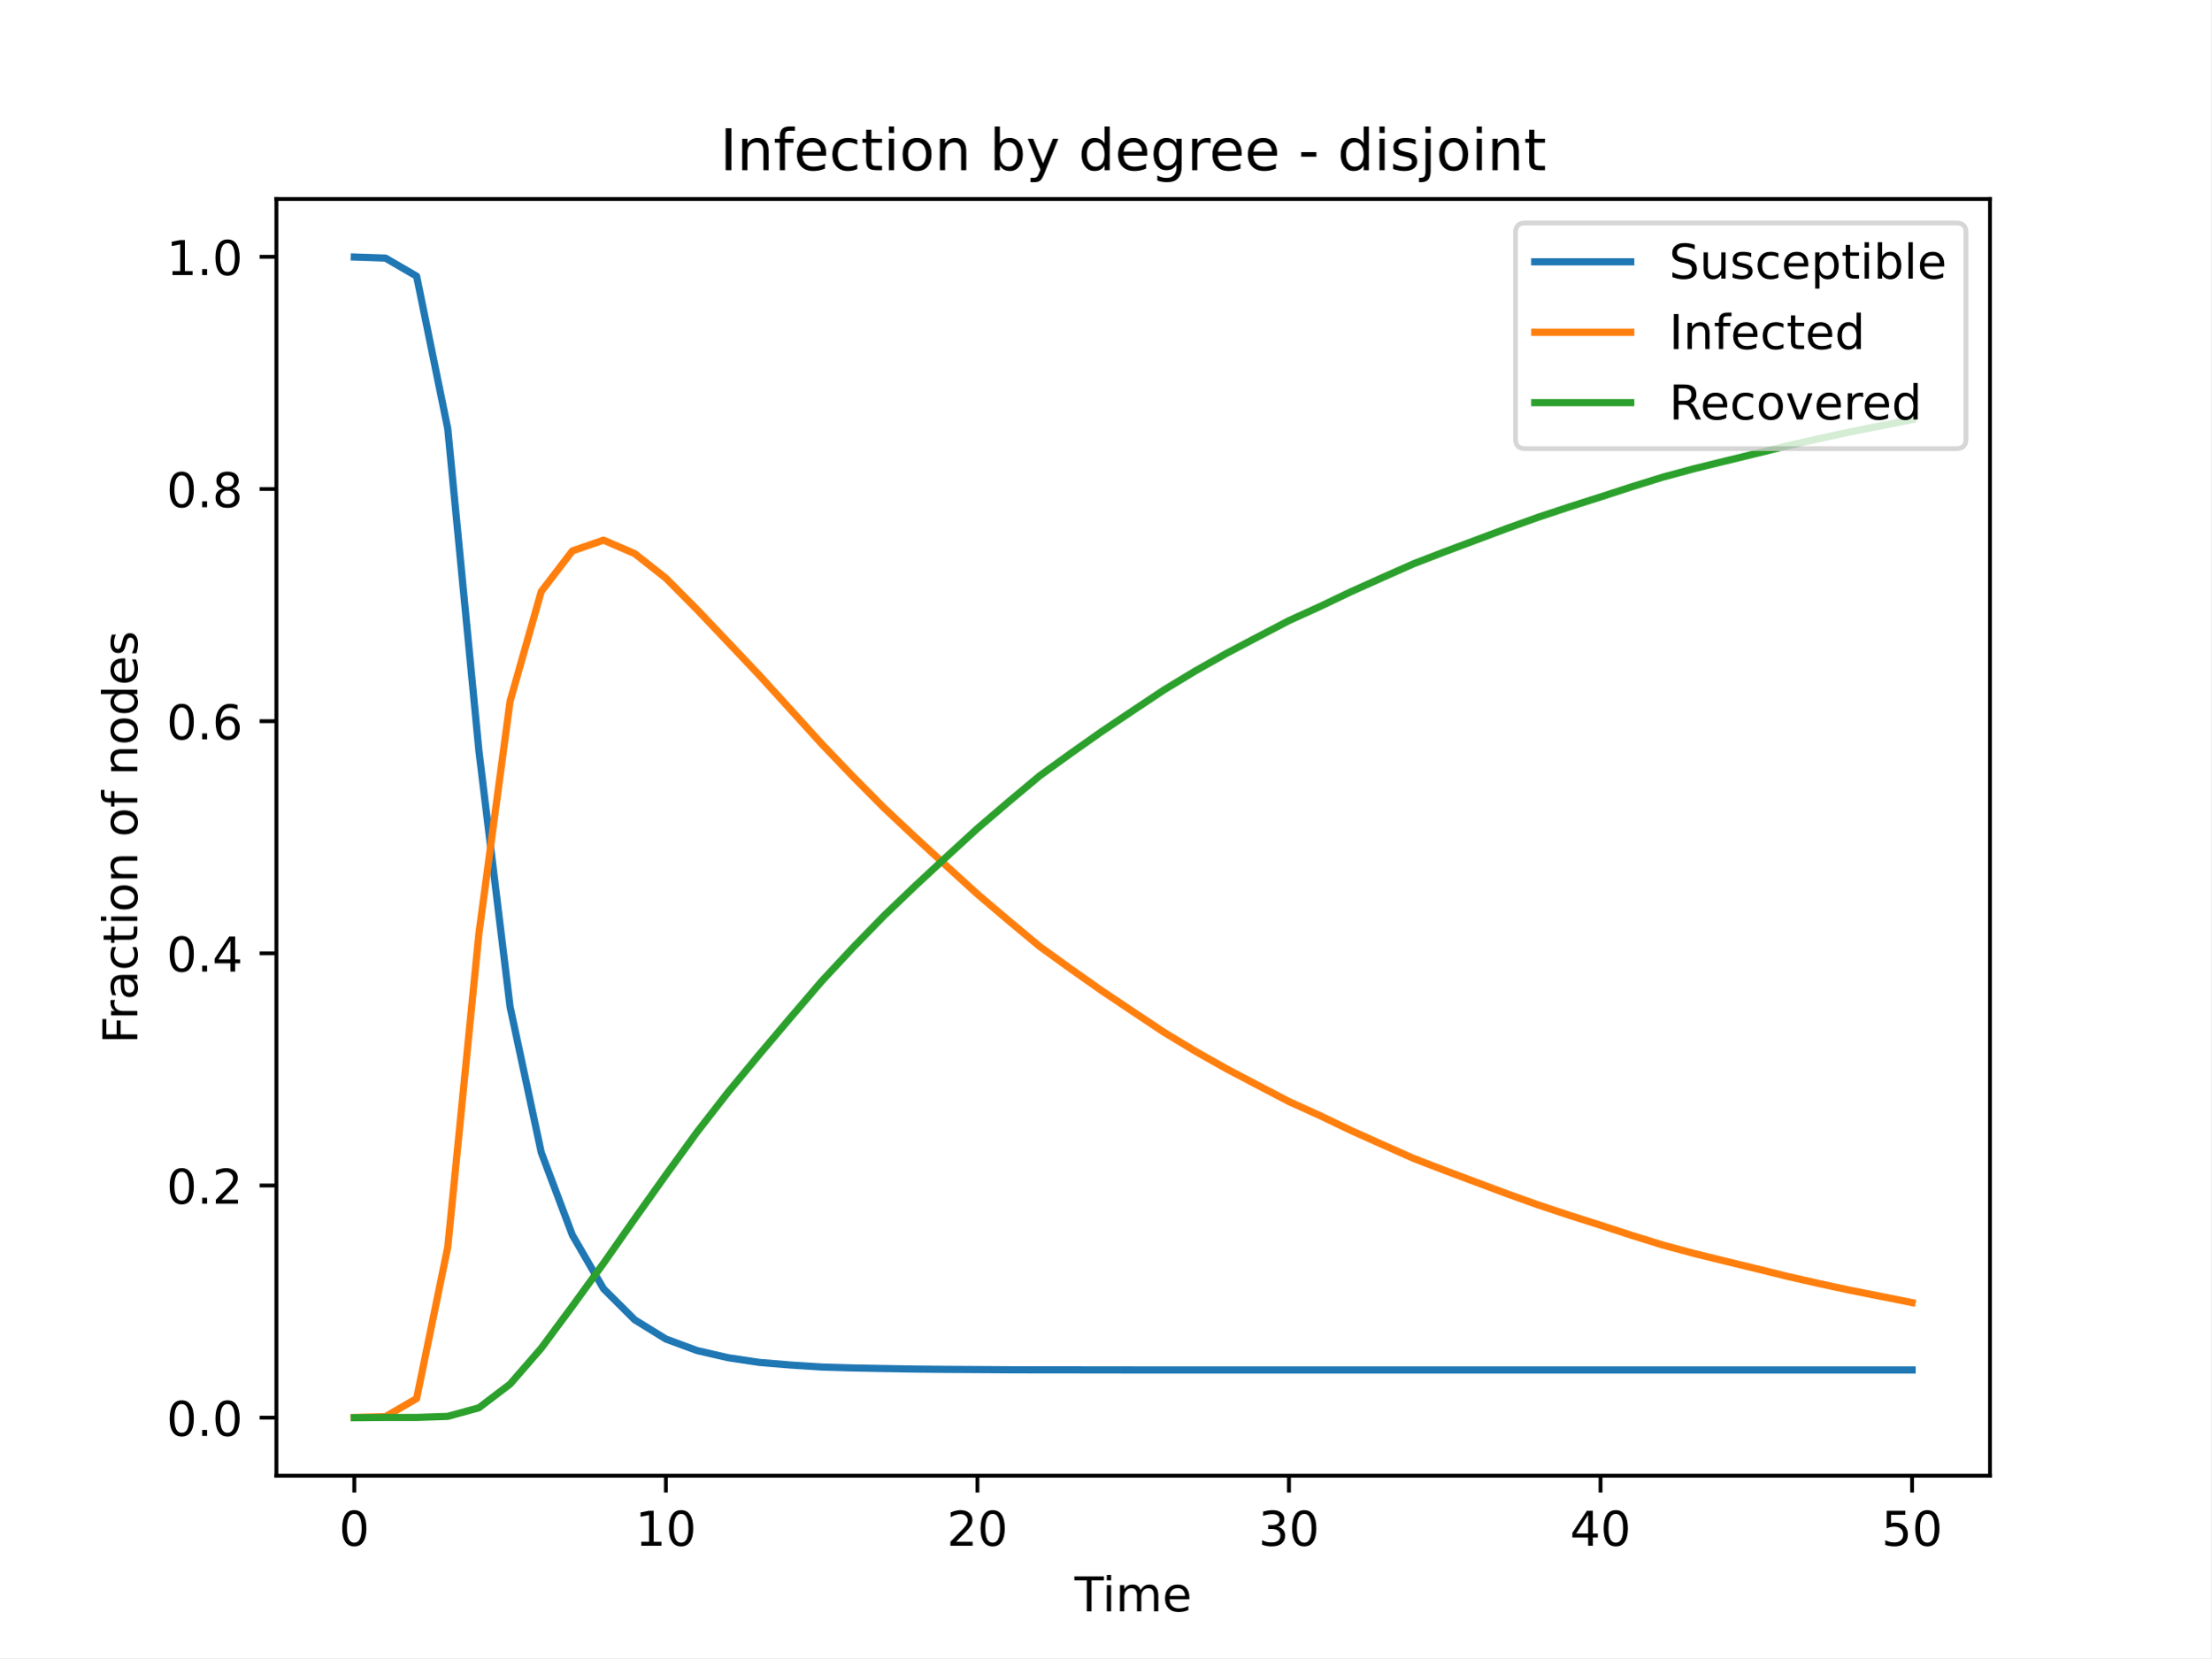
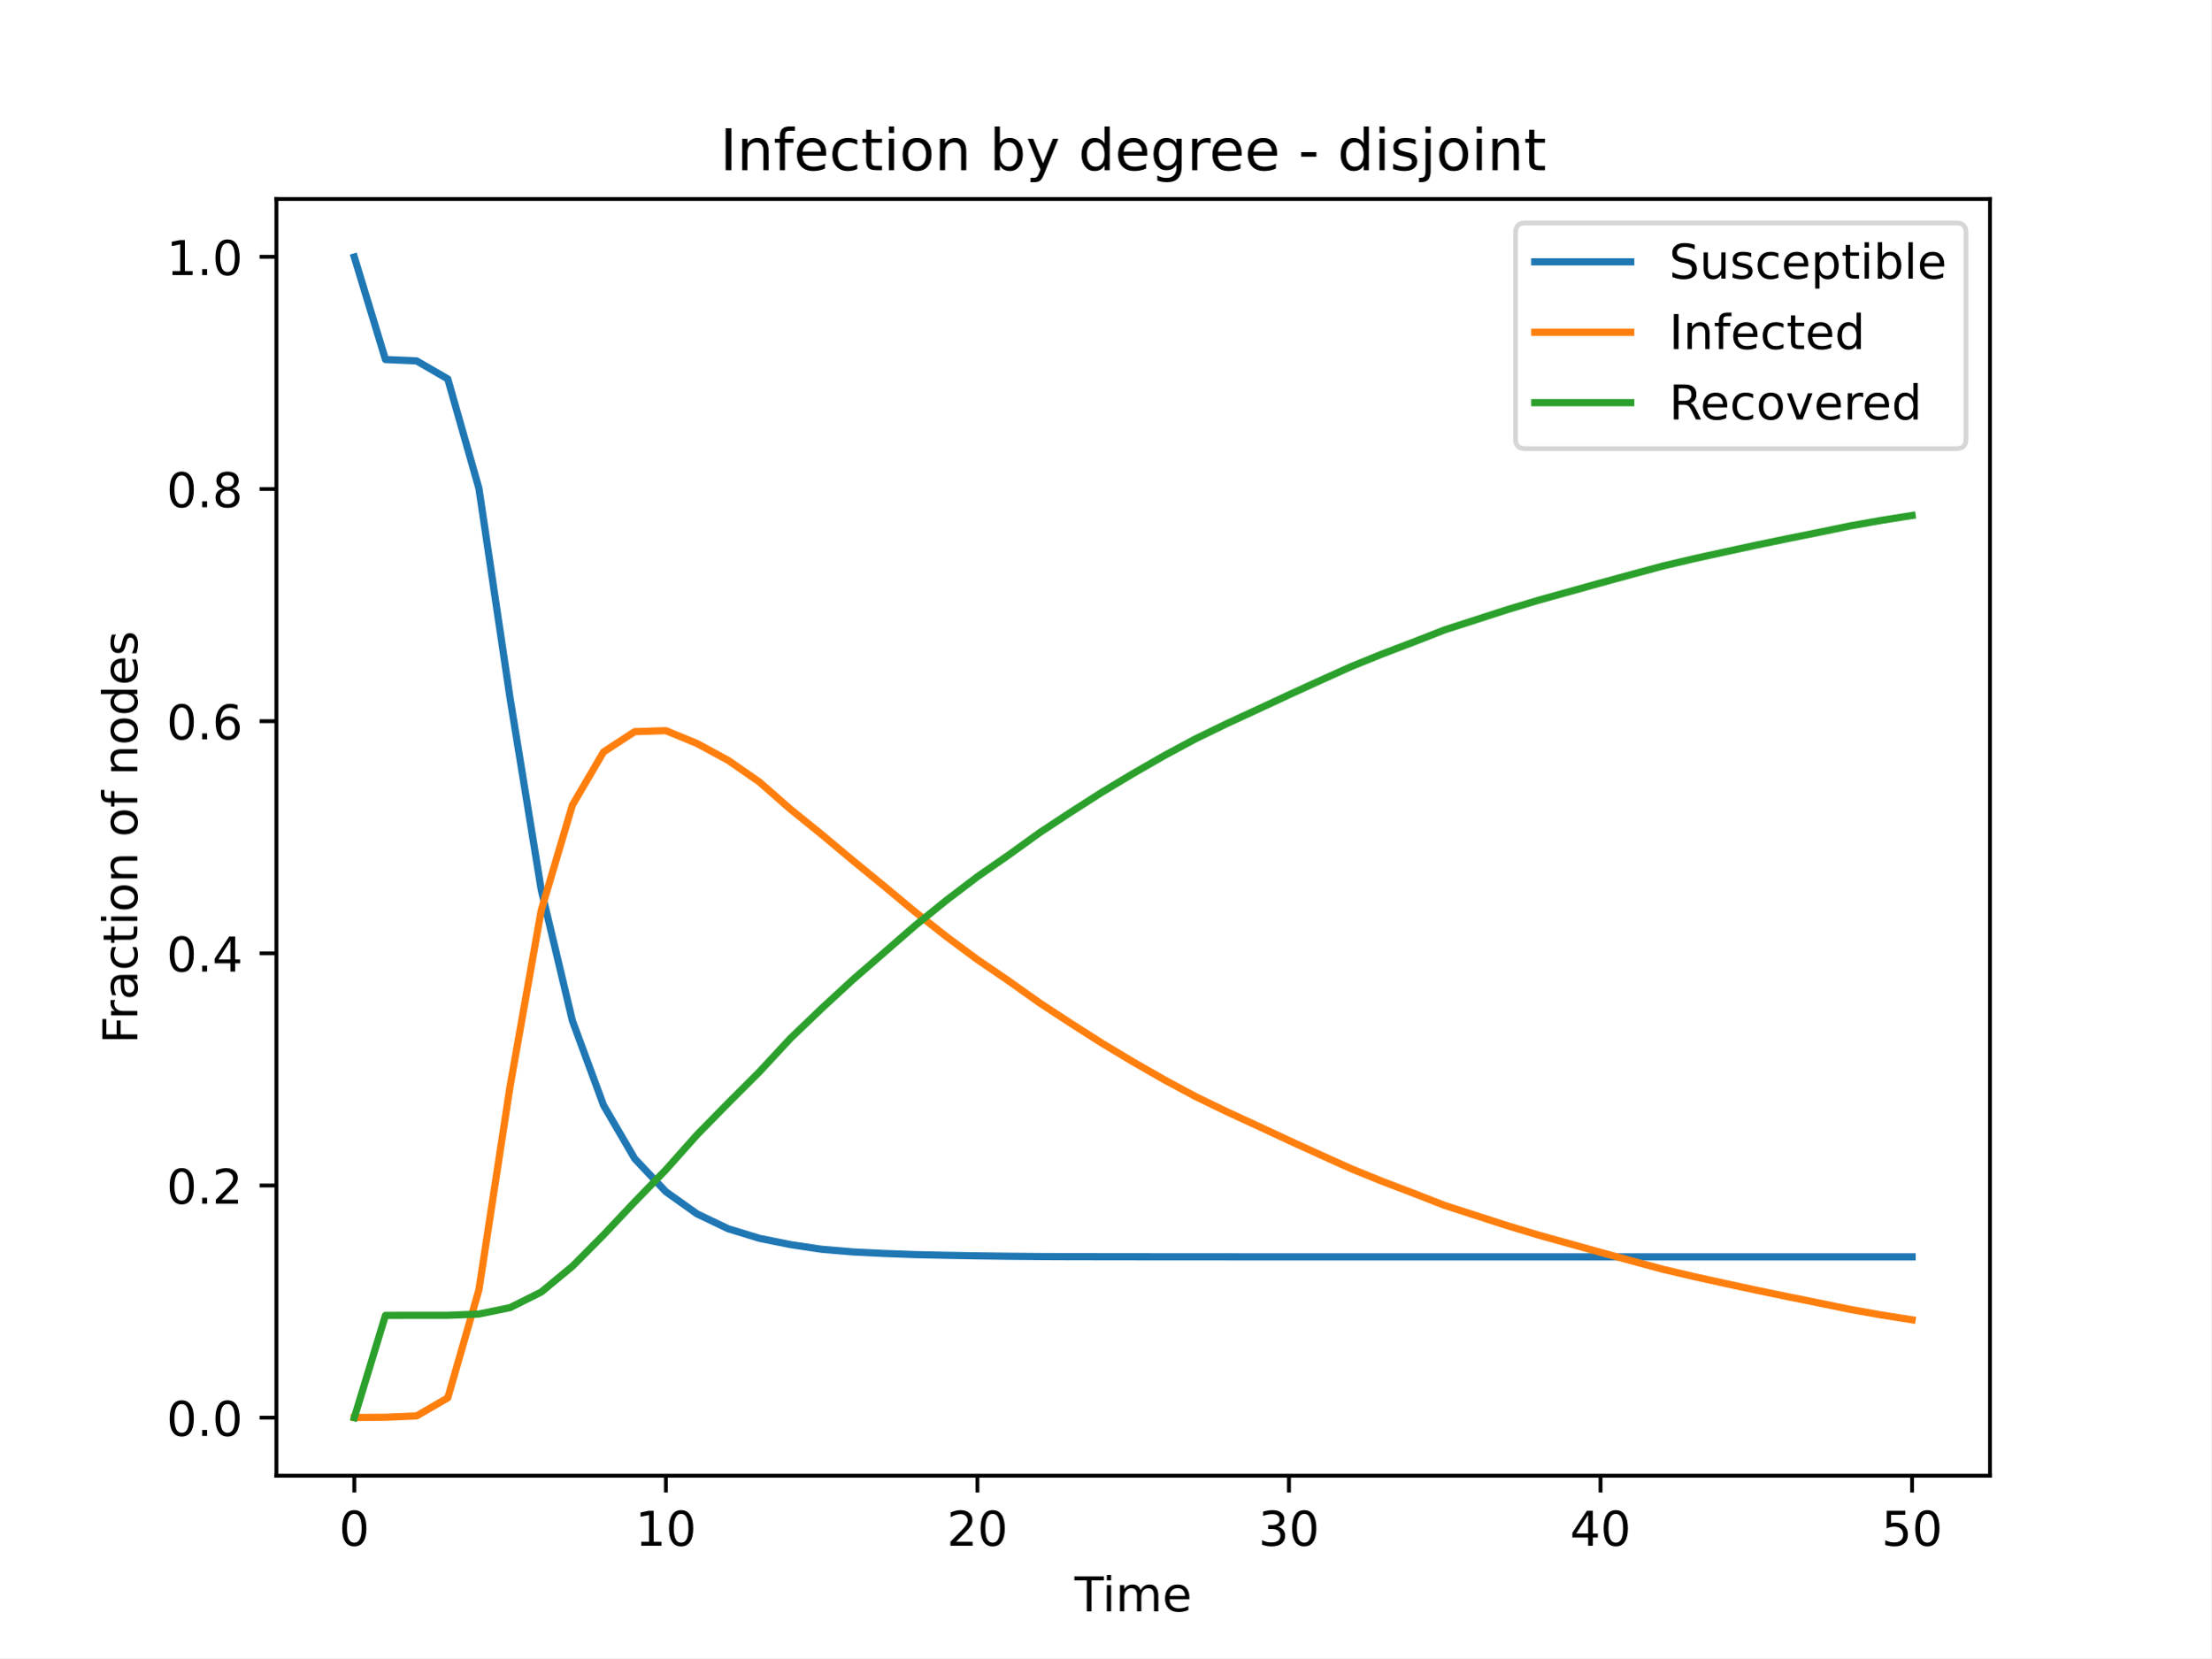
<svg xmlns="http://www.w3.org/2000/svg" xmlns:xlink="http://www.w3.org/1999/xlink" width="460.8pt" height="345.6pt" viewBox="0 0 460.8 345.6" version="1.1">
  <defs>
    <style type="text/css">*{stroke-linejoin: round; stroke-linecap: butt}</style>
  </defs>
  <g id="figure_1">
    <g id="patch_1">
      <path d="M 0 345.6  L 460.8 345.6  L 460.8 0  L 0 0  z " style="fill: #ffffff" />
    </g>
    <g id="axes_1">
      <g id="patch_2">
        <path d="M 57.6 307.584  L 414.72 307.584  L 414.72 41.472  L 57.6 41.472  z " style="fill: #ffffff" />
      </g>
      <g id="matplotlib.axis_1">
        <g id="xtick_1">
          <g id="line2d_1">
            <defs>
-               <path id="m47ee0a95d0" d="M 0 0  L 0 3.5  " style="stroke: #000000; stroke-width: 0.8" />
-             </defs>
-             <g>
-               <use xlink:href="#m47ee0a95d0" x="73.833" y="307.584" style="stroke: #000000; stroke-width: 0.8" />
+               <path id="m0dfbc2d994" d="M 0 0  L 0 3.5  " style="stroke: #000000; stroke-width: 0.8" />
+             </defs>
+             <g>
+               <use xlink:href="#m0dfbc2d994" x="73.833" y="307.584" style="stroke: #000000; stroke-width: 0.8" />
            </g>
          </g>
          <g id="text_1">
            <g transform="translate(70.65148 322.1824) scale(0.1 -0.1)">
              <defs>
                <path id="DejaVuSans-30" d="M 2034 4250  Q 1547 4250 1301 3770  Q 1056 3291 1056 2328  Q 1056 1369 1301 889  Q 1547 409 2034 409  Q 2525 409 2770 889  Q 3016 1369 3016 2328  Q 3016 3291 2770 3770  Q 2525 4250 2034 4250  z M 2034 4750  Q 2819 4750 3233 4129  Q 3647 3509 3647 2328  Q 3647 1150 3233 529  Q 2819 -91 2034 -91  Q 1250 -91 836 529  Q 422 1150 422 2328  Q 422 3509 836 4129  Q 1250 4750 2034 4750  z " transform="scale(0.015625)" />
              </defs>
              <use xlink:href="#DejaVuSans-30" />
            </g>
          </g>
        </g>
        <g id="xtick_2">
          <g id="line2d_2">
            <g>
-               <use xlink:href="#m47ee0a95d0" x="138.764" y="307.584" style="stroke: #000000; stroke-width: 0.8" />
+               <use xlink:href="#m0dfbc2d994" x="138.764" y="307.584" style="stroke: #000000; stroke-width: 0.8" />
            </g>
          </g>
          <g id="text_2">
            <g transform="translate(132.4011 322.1824) scale(0.1 -0.1)">
              <defs>
                <path id="DejaVuSans-31" d="M 794 531  L 1825 531  L 1825 4091  L 703 3866  L 703 4441  L 1819 4666  L 2450 4666  L 2450 531  L 3481 531  L 3481 0  L 794 0  L 794 531  z " transform="scale(0.015625)" />
              </defs>
              <use xlink:href="#DejaVuSans-31" />
              <use xlink:href="#DejaVuSans-30" x="63.623" />
            </g>
          </g>
        </g>
        <g id="xtick_3">
          <g id="line2d_3">
            <g>
-               <use xlink:href="#m47ee0a95d0" x="203.695" y="307.584" style="stroke: #000000; stroke-width: 0.8" />
+               <use xlink:href="#m0dfbc2d994" x="203.695" y="307.584" style="stroke: #000000; stroke-width: 0.8" />
            </g>
          </g>
          <g id="text_3">
            <g transform="translate(197.332 322.1824) scale(0.1 -0.1)">
              <defs>
                <path id="DejaVuSans-32" d="M 1228 531  L 3431 531  L 3431 0  L 469 0  L 469 531  Q 828 903 1448 1529  Q 2069 2156 2228 2338  Q 2531 2678 2651 2914  Q 2772 3150 2772 3378  Q 2772 3750 2511 3984  Q 2250 4219 1831 4219  Q 1534 4219 1204 4116  Q 875 4013 500 3803  L 500 4441  Q 881 4594 1212 4672  Q 1544 4750 1819 4750  Q 2544 4750 2975 4387  Q 3406 4025 3406 3419  Q 3406 3131 3298 2873  Q 3191 2616 2906 2266  Q 2828 2175 2409 1742  Q 1991 1309 1228 531  z " transform="scale(0.015625)" />
              </defs>
              <use xlink:href="#DejaVuSans-32" />
              <use xlink:href="#DejaVuSans-30" x="63.623" />
            </g>
          </g>
        </g>
        <g id="xtick_4">
          <g id="line2d_4">
            <g>
-               <use xlink:href="#m47ee0a95d0" x="268.625" y="307.584" style="stroke: #000000; stroke-width: 0.8" />
+               <use xlink:href="#m0dfbc2d994" x="268.625" y="307.584" style="stroke: #000000; stroke-width: 0.8" />
            </g>
          </g>
          <g id="text_4">
            <g transform="translate(262.263 322.1824) scale(0.1 -0.1)">
              <defs>
                <path id="DejaVuSans-33" d="M 2597 2516  Q 3050 2419 3304 2112  Q 3559 1806 3559 1356  Q 3559 666 3084 287  Q 2609 -91 1734 -91  Q 1441 -91 1130 -33  Q 819 25 488 141  L 488 750  Q 750 597 1062 519  Q 1375 441 1716 441  Q 2309 441 2620 675  Q 2931 909 2931 1356  Q 2931 1769 2642 2001  Q 2353 2234 1838 2234  L 1294 2234  L 1294 2753  L 1863 2753  Q 2328 2753 2575 2939  Q 2822 3125 2822 3475  Q 2822 3834 2567 4026  Q 2313 4219 1838 4219  Q 1578 4219 1281 4162  Q 984 4106 628 3988  L 628 4550  Q 988 4650 1302 4700  Q 1616 4750 1894 4750  Q 2613 4750 3031 4423  Q 3450 4097 3450 3541  Q 3450 3153 3228 2886  Q 3006 2619 2597 2516  z " transform="scale(0.015625)" />
              </defs>
              <use xlink:href="#DejaVuSans-33" />
              <use xlink:href="#DejaVuSans-30" x="63.623" />
            </g>
          </g>
        </g>
        <g id="xtick_5">
          <g id="line2d_5">
            <g>
-               <use xlink:href="#m47ee0a95d0" x="333.556" y="307.584" style="stroke: #000000; stroke-width: 0.8" />
+               <use xlink:href="#m0dfbc2d994" x="333.556" y="307.584" style="stroke: #000000; stroke-width: 0.8" />
            </g>
          </g>
          <g id="text_5">
            <g transform="translate(327.1939 322.1824) scale(0.1 -0.1)">
              <defs>
                <path id="DejaVuSans-34" d="M 2419 4116  L 825 1625  L 2419 1625  L 2419 4116  z M 2253 4666  L 3047 4666  L 3047 1625  L 3713 1625  L 3713 1100  L 3047 1100  L 3047 0  L 2419 0  L 2419 1100  L 313 1100  L 313 1709  L 2253 4666  z " transform="scale(0.015625)" />
              </defs>
              <use xlink:href="#DejaVuSans-34" />
              <use xlink:href="#DejaVuSans-30" x="63.623" />
            </g>
          </g>
        </g>
        <g id="xtick_6">
          <g id="line2d_6">
            <g>
-               <use xlink:href="#m47ee0a95d0" x="398.487" y="307.584" style="stroke: #000000; stroke-width: 0.8" />
+               <use xlink:href="#m0dfbc2d994" x="398.487" y="307.584" style="stroke: #000000; stroke-width: 0.8" />
            </g>
          </g>
          <g id="text_6">
            <g transform="translate(392.1248 322.1824) scale(0.1 -0.1)">
              <defs>
                <path id="DejaVuSans-35" d="M 691 4666  L 3169 4666  L 3169 4134  L 1269 4134  L 1269 2991  Q 1406 3038 1543 3061  Q 1681 3084 1819 3084  Q 2600 3084 3056 2656  Q 3513 2228 3513 1497  Q 3513 744 3044 326  Q 2575 -91 1722 -91  Q 1428 -91 1123 -41  Q 819 9 494 109  L 494 744  Q 775 591 1075 516  Q 1375 441 1709 441  Q 2250 441 2565 725  Q 2881 1009 2881 1497  Q 2881 1984 2565 2268  Q 2250 2553 1709 2553  Q 1456 2553 1204 2497  Q 953 2441 691 2322  L 691 4666  z " transform="scale(0.015625)" />
              </defs>
              <use xlink:href="#DejaVuSans-35" />
              <use xlink:href="#DejaVuSans-30" x="63.623" />
            </g>
          </g>
        </g>
        <g id="text_7">
          <g transform="translate(223.9264 335.8606) scale(0.1 -0.1)">
            <defs>
              <path id="DejaVuSans-54" d="M -19 4666  L 3928 4666  L 3928 4134  L 2272 4134  L 2272 0  L 1638 0  L 1638 4134  L -19 4134  L -19 4666  z " transform="scale(0.015625)" />
              <path id="DejaVuSans-69" d="M 603 3500  L 1178 3500  L 1178 0  L 603 0  L 603 3500  z M 603 4863  L 1178 4863  L 1178 4134  L 603 4134  L 603 4863  z " transform="scale(0.015625)" />
              <path id="DejaVuSans-6d" d="M 3328 2828  Q 3544 3216 3844 3400  Q 4144 3584 4550 3584  Q 5097 3584 5394 3201  Q 5691 2819 5691 2113  L 5691 0  L 5113 0  L 5113 2094  Q 5113 2597 4934 2840  Q 4756 3084 4391 3084  Q 3944 3084 3684 2787  Q 3425 2491 3425 1978  L 3425 0  L 2847 0  L 2847 2094  Q 2847 2600 2669 2842  Q 2491 3084 2119 3084  Q 1678 3084 1418 2786  Q 1159 2488 1159 1978  L 1159 0  L 581 0  L 581 3500  L 1159 3500  L 1159 2956  Q 1356 3278 1631 3431  Q 1906 3584 2284 3584  Q 2666 3584 2933 3390  Q 3200 3197 3328 2828  z " transform="scale(0.015625)" />
              <path id="DejaVuSans-65" d="M 3597 1894  L 3597 1613  L 953 1613  Q 991 1019 1311 708  Q 1631 397 2203 397  Q 2534 397 2845 478  Q 3156 559 3463 722  L 3463 178  Q 3153 47 2828 -22  Q 2503 -91 2169 -91  Q 1331 -91 842 396  Q 353 884 353 1716  Q 353 2575 817 3079  Q 1281 3584 2069 3584  Q 2775 3584 3186 3129  Q 3597 2675 3597 1894  z M 3022 2063  Q 3016 2534 2758 2815  Q 2500 3097 2075 3097  Q 1594 3097 1305 2825  Q 1016 2553 972 2059  L 3022 2063  z " transform="scale(0.015625)" />
            </defs>
            <use xlink:href="#DejaVuSans-54" />
            <use xlink:href="#DejaVuSans-69" x="57.959" />
            <use xlink:href="#DejaVuSans-6d" x="85.742" />
            <use xlink:href="#DejaVuSans-65" x="183.154" />
          </g>
        </g>
      </g>
      <g id="matplotlib.axis_2">
        <g id="ytick_1">
          <g id="line2d_7">
            <defs>
-               <path id="m76a1cbe046" d="M 0 0  L -3.5 0  " style="stroke: #000000; stroke-width: 0.8" />
-             </defs>
-             <g>
-               <use xlink:href="#m76a1cbe046" x="57.6" y="295.488" style="stroke: #000000; stroke-width: 0.8" />
+               <path id="m18d5c210b1" d="M 0 0  L -3.5 0  " style="stroke: #000000; stroke-width: 0.8" />
+             </defs>
+             <g>
+               <use xlink:href="#m18d5c210b1" x="57.6" y="295.488" style="stroke: #000000; stroke-width: 0.8" />
            </g>
          </g>
          <g id="text_8">
            <g transform="translate(34.69687 299.2872) scale(0.1 -0.1)">
              <defs>
                <path id="DejaVuSans-2e" d="M 684 794  L 1344 794  L 1344 0  L 684 0  L 684 794  z " transform="scale(0.015625)" />
              </defs>
              <use xlink:href="#DejaVuSans-30" />
              <use xlink:href="#DejaVuSans-2e" x="63.623" />
              <use xlink:href="#DejaVuSans-30" x="95.41" />
            </g>
          </g>
        </g>
        <g id="ytick_2">
          <g id="line2d_8">
            <g>
-               <use xlink:href="#m76a1cbe046" x="57.6" y="247.095" style="stroke: #000000; stroke-width: 0.8" />
+               <use xlink:href="#m18d5c210b1" x="57.6" y="247.095" style="stroke: #000000; stroke-width: 0.8" />
            </g>
          </g>
          <g id="text_9">
            <g transform="translate(34.69687 250.8947) scale(0.1 -0.1)">
              <use xlink:href="#DejaVuSans-30" />
              <use xlink:href="#DejaVuSans-2e" x="63.623" />
              <use xlink:href="#DejaVuSans-32" x="95.41" />
            </g>
          </g>
        </g>
        <g id="ytick_3">
          <g id="line2d_9">
            <g>
-               <use xlink:href="#m76a1cbe046" x="57.6" y="198.703" style="stroke: #000000; stroke-width: 0.8" />
+               <use xlink:href="#m18d5c210b1" x="57.6" y="198.703" style="stroke: #000000; stroke-width: 0.8" />
            </g>
          </g>
          <g id="text_10">
            <g transform="translate(34.69687 202.5022) scale(0.1 -0.1)">
              <use xlink:href="#DejaVuSans-30" />
              <use xlink:href="#DejaVuSans-2e" x="63.623" />
              <use xlink:href="#DejaVuSans-34" x="95.41" />
            </g>
          </g>
        </g>
        <g id="ytick_4">
          <g id="line2d_10">
            <g>
-               <use xlink:href="#m76a1cbe046" x="57.6" y="150.31" style="stroke: #000000; stroke-width: 0.8" />
+               <use xlink:href="#m18d5c210b1" x="57.6" y="150.31" style="stroke: #000000; stroke-width: 0.8" />
            </g>
          </g>
          <g id="text_11">
            <g transform="translate(34.69687 154.1096) scale(0.1 -0.1)">
              <defs>
                <path id="DejaVuSans-36" d="M 2113 2584  Q 1688 2584 1439 2293  Q 1191 2003 1191 1497  Q 1191 994 1439 701  Q 1688 409 2113 409  Q 2538 409 2786 701  Q 3034 994 3034 1497  Q 3034 2003 2786 2293  Q 2538 2584 2113 2584  z M 3366 4563  L 3366 3988  Q 3128 4100 2886 4159  Q 2644 4219 2406 4219  Q 1781 4219 1451 3797  Q 1122 3375 1075 2522  Q 1259 2794 1537 2939  Q 1816 3084 2150 3084  Q 2853 3084 3261 2657  Q 3669 2231 3669 1497  Q 3669 778 3244 343  Q 2819 -91 2113 -91  Q 1303 -91 875 529  Q 447 1150 447 2328  Q 447 3434 972 4092  Q 1497 4750 2381 4750  Q 2619 4750 2861 4703  Q 3103 4656 3366 4563  z " transform="scale(0.015625)" />
              </defs>
              <use xlink:href="#DejaVuSans-30" />
              <use xlink:href="#DejaVuSans-2e" x="63.623" />
              <use xlink:href="#DejaVuSans-36" x="95.41" />
            </g>
          </g>
        </g>
        <g id="ytick_5">
          <g id="line2d_11">
            <g>
-               <use xlink:href="#m76a1cbe046" x="57.6" y="101.918" style="stroke: #000000; stroke-width: 0.8" />
+               <use xlink:href="#m18d5c210b1" x="57.6" y="101.918" style="stroke: #000000; stroke-width: 0.8" />
            </g>
          </g>
          <g id="text_12">
            <g transform="translate(34.69687 105.7171) scale(0.1 -0.1)">
              <defs>
                <path id="DejaVuSans-38" d="M 2034 2216  Q 1584 2216 1326 1975  Q 1069 1734 1069 1313  Q 1069 891 1326 650  Q 1584 409 2034 409  Q 2484 409 2743 651  Q 3003 894 3003 1313  Q 3003 1734 2745 1975  Q 2488 2216 2034 2216  z M 1403 2484  Q 997 2584 770 2862  Q 544 3141 544 3541  Q 544 4100 942 4425  Q 1341 4750 2034 4750  Q 2731 4750 3128 4425  Q 3525 4100 3525 3541  Q 3525 3141 3298 2862  Q 3072 2584 2669 2484  Q 3125 2378 3379 2068  Q 3634 1759 3634 1313  Q 3634 634 3220 271  Q 2806 -91 2034 -91  Q 1263 -91 848 271  Q 434 634 434 1313  Q 434 1759 690 2068  Q 947 2378 1403 2484  z M 1172 3481  Q 1172 3119 1398 2916  Q 1625 2713 2034 2713  Q 2441 2713 2670 2916  Q 2900 3119 2900 3481  Q 2900 3844 2670 4047  Q 2441 4250 2034 4250  Q 1625 4250 1398 4047  Q 1172 3844 1172 3481  z " transform="scale(0.015625)" />
              </defs>
              <use xlink:href="#DejaVuSans-30" />
              <use xlink:href="#DejaVuSans-2e" x="63.623" />
              <use xlink:href="#DejaVuSans-38" x="95.41" />
            </g>
          </g>
        </g>
        <g id="ytick_6">
          <g id="line2d_12">
            <g>
-               <use xlink:href="#m76a1cbe046" x="57.6" y="53.525" style="stroke: #000000; stroke-width: 0.8" />
+               <use xlink:href="#m18d5c210b1" x="57.6" y="53.525" style="stroke: #000000; stroke-width: 0.8" />
            </g>
          </g>
          <g id="text_13">
            <g transform="translate(34.69687 57.32457) scale(0.1 -0.1)">
              <use xlink:href="#DejaVuSans-31" />
              <use xlink:href="#DejaVuSans-2e" x="63.623" />
              <use xlink:href="#DejaVuSans-30" x="95.41" />
            </g>
          </g>
        </g>
        <g id="text_14">
          <g transform="translate(28.61719 217.5686) rotate(-90) scale(0.1 -0.1)">
            <defs>
              <path id="DejaVuSans-46" d="M 628 4666  L 3309 4666  L 3309 4134  L 1259 4134  L 1259 2759  L 3109 2759  L 3109 2228  L 1259 2228  L 1259 0  L 628 0  L 628 4666  z " transform="scale(0.015625)" />
              <path id="DejaVuSans-72" d="M 2631 2963  Q 2534 3019 2420 3045  Q 2306 3072 2169 3072  Q 1681 3072 1420 2755  Q 1159 2438 1159 1844  L 1159 0  L 581 0  L 581 3500  L 1159 3500  L 1159 2956  Q 1341 3275 1631 3429  Q 1922 3584 2338 3584  Q 2397 3584 2469 3576  Q 2541 3569 2628 3553  L 2631 2963  z " transform="scale(0.015625)" />
              <path id="DejaVuSans-61" d="M 2194 1759  Q 1497 1759 1228 1600  Q 959 1441 959 1056  Q 959 750 1161 570  Q 1363 391 1709 391  Q 2188 391 2477 730  Q 2766 1069 2766 1631  L 2766 1759  L 2194 1759  z M 3341 1997  L 3341 0  L 2766 0  L 2766 531  Q 2569 213 2275 61  Q 1981 -91 1556 -91  Q 1019 -91 701 211  Q 384 513 384 1019  Q 384 1609 779 1909  Q 1175 2209 1959 2209  L 2766 2209  L 2766 2266  Q 2766 2663 2505 2880  Q 2244 3097 1772 3097  Q 1472 3097 1187 3025  Q 903 2953 641 2809  L 641 3341  Q 956 3463 1253 3523  Q 1550 3584 1831 3584  Q 2591 3584 2966 3190  Q 3341 2797 3341 1997  z " transform="scale(0.015625)" />
              <path id="DejaVuSans-63" d="M 3122 3366  L 3122 2828  Q 2878 2963 2633 3030  Q 2388 3097 2138 3097  Q 1578 3097 1268 2742  Q 959 2388 959 1747  Q 959 1106 1268 751  Q 1578 397 2138 397  Q 2388 397 2633 464  Q 2878 531 3122 666  L 3122 134  Q 2881 22 2623 -34  Q 2366 -91 2075 -91  Q 1284 -91 818 406  Q 353 903 353 1747  Q 353 2603 823 3093  Q 1294 3584 2113 3584  Q 2378 3584 2631 3529  Q 2884 3475 3122 3366  z " transform="scale(0.015625)" />
              <path id="DejaVuSans-74" d="M 1172 4494  L 1172 3500  L 2356 3500  L 2356 3053  L 1172 3053  L 1172 1153  Q 1172 725 1289 603  Q 1406 481 1766 481  L 2356 481  L 2356 0  L 1766 0  Q 1100 0 847 248  Q 594 497 594 1153  L 594 3053  L 172 3053  L 172 3500  L 594 3500  L 594 4494  L 1172 4494  z " transform="scale(0.015625)" />
              <path id="DejaVuSans-6f" d="M 1959 3097  Q 1497 3097 1228 2736  Q 959 2375 959 1747  Q 959 1119 1226 758  Q 1494 397 1959 397  Q 2419 397 2687 759  Q 2956 1122 2956 1747  Q 2956 2369 2687 2733  Q 2419 3097 1959 3097  z M 1959 3584  Q 2709 3584 3137 3096  Q 3566 2609 3566 1747  Q 3566 888 3137 398  Q 2709 -91 1959 -91  Q 1206 -91 779 398  Q 353 888 353 1747  Q 353 2609 779 3096  Q 1206 3584 1959 3584  z " transform="scale(0.015625)" />
              <path id="DejaVuSans-6e" d="M 3513 2113  L 3513 0  L 2938 0  L 2938 2094  Q 2938 2591 2744 2837  Q 2550 3084 2163 3084  Q 1697 3084 1428 2787  Q 1159 2491 1159 1978  L 1159 0  L 581 0  L 581 3500  L 1159 3500  L 1159 2956  Q 1366 3272 1645 3428  Q 1925 3584 2291 3584  Q 2894 3584 3203 3211  Q 3513 2838 3513 2113  z " transform="scale(0.015625)" />
              <path id="DejaVuSans-20" transform="scale(0.015625)" />
              <path id="DejaVuSans-66" d="M 2375 4863  L 2375 4384  L 1825 4384  Q 1516 4384 1395 4259  Q 1275 4134 1275 3809  L 1275 3500  L 2222 3500  L 2222 3053  L 1275 3053  L 1275 0  L 697 0  L 697 3053  L 147 3053  L 147 3500  L 697 3500  L 697 3744  Q 697 4328 969 4595  Q 1241 4863 1831 4863  L 2375 4863  z " transform="scale(0.015625)" />
              <path id="DejaVuSans-64" d="M 2906 2969  L 2906 4863  L 3481 4863  L 3481 0  L 2906 0  L 2906 525  Q 2725 213 2448 61  Q 2172 -91 1784 -91  Q 1150 -91 751 415  Q 353 922 353 1747  Q 353 2572 751 3078  Q 1150 3584 1784 3584  Q 2172 3584 2448 3432  Q 2725 3281 2906 2969  z M 947 1747  Q 947 1113 1208 752  Q 1469 391 1925 391  Q 2381 391 2643 752  Q 2906 1113 2906 1747  Q 2906 2381 2643 2742  Q 2381 3103 1925 3103  Q 1469 3103 1208 2742  Q 947 2381 947 1747  z " transform="scale(0.015625)" />
              <path id="DejaVuSans-73" d="M 2834 3397  L 2834 2853  Q 2591 2978 2328 3040  Q 2066 3103 1784 3103  Q 1356 3103 1142 2972  Q 928 2841 928 2578  Q 928 2378 1081 2264  Q 1234 2150 1697 2047  L 1894 2003  Q 2506 1872 2764 1633  Q 3022 1394 3022 966  Q 3022 478 2636 193  Q 2250 -91 1575 -91  Q 1294 -91 989 -36  Q 684 19 347 128  L 347 722  Q 666 556 975 473  Q 1284 391 1588 391  Q 1994 391 2212 530  Q 2431 669 2431 922  Q 2431 1156 2273 1281  Q 2116 1406 1581 1522  L 1381 1569  Q 847 1681 609 1914  Q 372 2147 372 2553  Q 372 3047 722 3315  Q 1072 3584 1716 3584  Q 2034 3584 2315 3537  Q 2597 3491 2834 3397  z " transform="scale(0.015625)" />
            </defs>
            <use xlink:href="#DejaVuSans-46" />
            <use xlink:href="#DejaVuSans-72" x="50.27" />
            <use xlink:href="#DejaVuSans-61" x="91.383" />
            <use xlink:href="#DejaVuSans-63" x="152.662" />
            <use xlink:href="#DejaVuSans-74" x="207.643" />
            <use xlink:href="#DejaVuSans-69" x="246.852" />
            <use xlink:href="#DejaVuSans-6f" x="274.635" />
            <use xlink:href="#DejaVuSans-6e" x="335.816" />
            <use xlink:href="#DejaVuSans-20" x="399.195" />
            <use xlink:href="#DejaVuSans-6f" x="430.982" />
            <use xlink:href="#DejaVuSans-66" x="492.164" />
            <use xlink:href="#DejaVuSans-20" x="527.369" />
            <use xlink:href="#DejaVuSans-6e" x="559.156" />
            <use xlink:href="#DejaVuSans-6f" x="622.535" />
            <use xlink:href="#DejaVuSans-64" x="683.717" />
            <use xlink:href="#DejaVuSans-65" x="747.193" />
            <use xlink:href="#DejaVuSans-73" x="808.717" />
          </g>
        </g>
      </g>
      <g id="line2d_13">
-         <path d="M 73.833 53.568  L 80.326 53.79  L 86.819 57.564  L 93.312 89.373  L 99.805 156.513  L 106.298 209.853  L 112.791 240.195  L 119.284 257.436  L 125.777 268.617  L 132.271 275.087  L 138.764 279.095  L 145.257 281.496  L 151.75 282.993  L 158.243 283.97  L 164.736 284.511  L 171.229 284.929  L 177.722 285.125  L 184.215 285.249  L 190.708 285.36  L 197.201 285.424  L 203.695 285.462  L 210.188 285.505  L 216.681 285.526  L 223.174 285.526  L 229.667 285.539  L 236.16 285.543  L 242.653 285.543  L 249.146 285.547  L 255.639 285.547  L 262.132 285.547  L 268.625 285.547  L 275.119 285.547  L 281.612 285.547  L 288.105 285.547  L 294.598 285.547  L 301.091 285.547  L 307.584 285.547  L 314.077 285.547  L 320.57 285.547  L 327.063 285.547  L 333.556 285.547  L 340.049 285.547  L 346.543 285.547  L 353.036 285.547  L 359.529 285.547  L 366.022 285.547  L 372.515 285.547  L 379.008 285.547  L 385.501 285.547  L 391.994 285.547  L 398.487 285.547  " clip-path="url(#p68a40e9635)" style="fill: none; stroke: #1f77b4; stroke-width: 1.5; stroke-linecap: square" />
+         <path d="M 73.833 53.568  L 80.326 74.933  L 86.819 75.219  L 93.312 78.98  L 99.805 101.791  L 106.298 145.54  L 112.791 185.469  L 119.284 212.748  L 125.777 230.374  L 132.271 241.5  L 138.764 248.391  L 145.257 253.009  L 151.75 256.114  L 158.243 258.101  L 164.736 259.415  L 171.229 260.387  L 177.722 260.941  L 184.215 261.261  L 190.708 261.5  L 197.201 261.641  L 203.695 261.756  L 210.188 261.841  L 216.681 261.901  L 223.174 261.931  L 229.667 261.939  L 236.16 261.948  L 242.653 261.952  L 249.146 261.952  L 255.639 261.961  L 262.132 261.965  L 268.625 261.965  L 275.119 261.969  L 281.612 261.969  L 288.105 261.969  L 294.598 261.969  L 301.091 261.969  L 307.584 261.969  L 314.077 261.969  L 320.57 261.969  L 327.063 261.969  L 333.556 261.969  L 340.049 261.969  L 346.543 261.969  L 353.036 261.969  L 359.529 261.969  L 366.022 261.969  L 372.515 261.969  L 379.008 261.969  L 385.501 261.969  L 391.994 261.969  L 398.487 261.969  " clip-path="url(#p18fe5da800)" style="fill: none; stroke: #1f77b4; stroke-width: 1.5; stroke-linecap: square" />
      </g>
      <g id="line2d_14">
-         <path d="M 73.833 295.445  L 80.326 295.271  L 86.819 291.501  L 93.312 259.914  L 99.805 194.565  L 106.298 146.163  L 112.791 123.297  L 119.284 114.819  L 125.777 112.58  L 132.271 115.386  L 138.764 120.503  L 145.257 127.045  L 151.75 133.885  L 158.243 140.743  L 164.736 147.877  L 171.229 155.041  L 177.722 161.826  L 184.215 168.376  L 190.708 174.479  L 197.201 180.445  L 203.695 186.36  L 210.188 191.874  L 216.681 197.281  L 223.174 201.972  L 229.667 206.535  L 236.16 210.889  L 242.653 215.205  L 249.146 219.132  L 255.639 222.791  L 262.132 226.207  L 268.625 229.602  L 275.119 232.553  L 281.612 235.657  L 288.105 238.57  L 294.598 241.457  L 301.091 243.96  L 307.584 246.391  L 314.077 248.826  L 320.57 251.15  L 327.063 253.308  L 333.556 255.376  L 340.049 257.491  L 346.543 259.509  L 353.036 261.261  L 359.529 262.86  L 366.022 264.438  L 372.515 266.042  L 379.008 267.517  L 385.501 268.92  L 391.994 270.212  L 398.487 271.505  " clip-path="url(#p68a40e9635)" style="fill: none; stroke: #ff7f0e; stroke-width: 1.5; stroke-linecap: square" />
+         <path d="M 73.833 295.445  L 80.326 295.403  L 86.819 295.121  L 93.312 291.364  L 99.805 268.826  L 106.298 226.408  L 112.791 189.733  L 119.284 167.814  L 125.777 156.73  L 132.271 152.496  L 138.764 152.291  L 145.257 154.96  L 151.75 158.479  L 158.243 162.982  L 164.736 168.666  L 171.229 173.916  L 177.722 179.349  L 184.215 184.667  L 190.708 190.074  L 197.201 195.187  L 203.695 200.015  L 210.188 204.437  L 216.681 209.055  L 223.174 213.303  L 229.667 217.448  L 236.16 221.337  L 242.653 225.064  L 249.146 228.553  L 255.639 231.7  L 262.132 234.693  L 268.625 237.721  L 275.119 240.685  L 281.612 243.611  L 288.105 246.246  L 294.598 248.719  L 301.091 251.257  L 307.584 253.355  L 314.077 255.453  L 320.57 257.415  L 327.063 259.219  L 333.556 261.031  L 340.049 262.805  L 346.543 264.558  L 353.036 266.084  L 359.529 267.513  L 366.022 268.916  L 372.515 270.259  L 379.008 271.569  L 385.501 272.908  L 391.994 274.063  L 398.487 275.095  " clip-path="url(#p18fe5da800)" style="fill: none; stroke: #ff7f0e; stroke-width: 1.5; stroke-linecap: square" />
      </g>
      <g id="line2d_15">
-         <path d="M 73.833 295.488  L 80.326 295.441  L 86.819 295.437  L 93.312 295.215  L 99.805 293.424  L 106.298 288.486  L 112.791 281.01  L 119.284 272.247  L 125.777 263.304  L 132.271 254.029  L 138.764 244.903  L 145.257 235.96  L 151.75 227.623  L 158.243 219.789  L 164.736 212.113  L 171.229 204.531  L 177.722 197.55  L 184.215 190.876  L 190.708 184.663  L 197.201 178.633  L 203.695 172.679  L 210.188 167.123  L 216.681 161.694  L 223.174 157.003  L 229.667 152.427  L 236.16 148.069  L 242.653 143.753  L 249.146 139.821  L 255.639 136.163  L 262.132 132.747  L 268.625 129.352  L 275.119 126.401  L 281.612 123.297  L 288.105 120.384  L 294.598 117.497  L 301.091 114.994  L 307.584 112.563  L 314.077 110.128  L 320.57 107.804  L 327.063 105.646  L 333.556 103.578  L 340.049 101.462  L 346.543 99.445  L 353.036 97.693  L 359.529 96.093  L 366.022 94.516  L 372.515 92.912  L 379.008 91.437  L 385.501 90.034  L 391.994 88.741  L 398.487 87.449  " clip-path="url(#p68a40e9635)" style="fill: none; stroke: #2ca02c; stroke-width: 1.5; stroke-linecap: square" />
+         <path d="M 73.833 295.488  L 80.326 274.166  L 86.819 274.161  L 93.312 274.157  L 99.805 273.884  L 106.298 272.554  L 112.791 269.3  L 119.284 263.939  L 125.777 257.398  L 132.271 250.506  L 138.764 243.819  L 145.257 236.531  L 151.75 229.909  L 158.243 223.418  L 164.736 216.42  L 171.229 210.198  L 177.722 204.211  L 184.215 198.573  L 190.708 192.927  L 197.201 187.673  L 203.695 182.731  L 210.188 178.223  L 216.681 173.545  L 223.174 169.268  L 229.667 165.114  L 236.16 161.216  L 242.653 157.485  L 249.146 153.997  L 255.639 150.841  L 262.132 147.843  L 268.625 144.815  L 275.119 141.847  L 281.612 138.922  L 288.105 136.286  L 294.598 133.813  L 301.091 131.275  L 307.584 129.177  L 314.077 127.079  L 320.57 125.118  L 327.063 123.314  L 333.556 121.501  L 340.049 119.727  L 346.543 117.975  L 353.036 116.448  L 359.529 115.019  L 366.022 113.616  L 372.515 112.273  L 379.008 110.964  L 385.501 109.625  L 391.994 108.469  L 398.487 107.437  " clip-path="url(#p18fe5da800)" style="fill: none; stroke: #2ca02c; stroke-width: 1.5; stroke-linecap: square" />
      </g>
      <g id="patch_3">
        <path d="M 57.6 307.584  L 57.6 41.472  " style="fill: none; stroke: #000000; stroke-width: 0.8; stroke-linejoin: miter; stroke-linecap: square" />
      </g>
      <g id="patch_4">
        <path d="M 414.72 307.584  L 414.72 41.472  " style="fill: none; stroke: #000000; stroke-width: 0.8; stroke-linejoin: miter; stroke-linecap: square" />
      </g>
      <g id="patch_5">
        <path d="M 57.6 307.584  L 414.72 307.584  " style="fill: none; stroke: #000000; stroke-width: 0.8; stroke-linejoin: miter; stroke-linecap: square" />
      </g>
      <g id="patch_6">
        <path d="M 57.6 41.472  L 414.72 41.472  " style="fill: none; stroke: #000000; stroke-width: 0.8; stroke-linejoin: miter; stroke-linecap: square" />
      </g>
      <g id="text_15">
        <g transform="translate(150.0525 35.472) scale(0.12 -0.12)">
          <defs>
            <path id="DejaVuSans-49" d="M 628 4666  L 1259 4666  L 1259 0  L 628 0  L 628 4666  z " transform="scale(0.015625)" />
            <path id="DejaVuSans-62" d="M 3116 1747  Q 3116 2381 2855 2742  Q 2594 3103 2138 3103  Q 1681 3103 1420 2742  Q 1159 2381 1159 1747  Q 1159 1113 1420 752  Q 1681 391 2138 391  Q 2594 391 2855 752  Q 3116 1113 3116 1747  z M 1159 2969  Q 1341 3281 1617 3432  Q 1894 3584 2278 3584  Q 2916 3584 3314 3078  Q 3713 2572 3713 1747  Q 3713 922 3314 415  Q 2916 -91 2278 -91  Q 1894 -91 1617 61  Q 1341 213 1159 525  L 1159 0  L 581 0  L 581 4863  L 1159 4863  L 1159 2969  z " transform="scale(0.015625)" />
            <path id="DejaVuSans-79" d="M 2059 -325  Q 1816 -950 1584 -1140  Q 1353 -1331 966 -1331  L 506 -1331  L 506 -850  L 844 -850  Q 1081 -850 1212 -737  Q 1344 -625 1503 -206  L 1606 56  L 191 3500  L 800 3500  L 1894 763  L 2988 3500  L 3597 3500  L 2059 -325  z " transform="scale(0.015625)" />
            <path id="DejaVuSans-67" d="M 2906 1791  Q 2906 2416 2648 2759  Q 2391 3103 1925 3103  Q 1463 3103 1205 2759  Q 947 2416 947 1791  Q 947 1169 1205 825  Q 1463 481 1925 481  Q 2391 481 2648 825  Q 2906 1169 2906 1791  z M 3481 434  Q 3481 -459 3084 -895  Q 2688 -1331 1869 -1331  Q 1566 -1331 1297 -1286  Q 1028 -1241 775 -1147  L 775 -588  Q 1028 -725 1275 -790  Q 1522 -856 1778 -856  Q 2344 -856 2625 -561  Q 2906 -266 2906 331  L 2906 616  Q 2728 306 2450 153  Q 2172 0 1784 0  Q 1141 0 747 490  Q 353 981 353 1791  Q 353 2603 747 3093  Q 1141 3584 1784 3584  Q 2172 3584 2450 3431  Q 2728 3278 2906 2969  L 2906 3500  L 3481 3500  L 3481 434  z " transform="scale(0.015625)" />
            <path id="DejaVuSans-2d" d="M 313 2009  L 1997 2009  L 1997 1497  L 313 1497  L 313 2009  z " transform="scale(0.015625)" />
            <path id="DejaVuSans-6a" d="M 603 3500  L 1178 3500  L 1178 -63  Q 1178 -731 923 -1031  Q 669 -1331 103 -1331  L -116 -1331  L -116 -844  L 38 -844  Q 366 -844 484 -692  Q 603 -541 603 -63  L 603 3500  z M 603 4863  L 1178 4863  L 1178 4134  L 603 4134  L 603 4863  z " transform="scale(0.015625)" />
          </defs>
          <use xlink:href="#DejaVuSans-49" />
          <use xlink:href="#DejaVuSans-6e" x="29.492" />
          <use xlink:href="#DejaVuSans-66" x="92.871" />
          <use xlink:href="#DejaVuSans-65" x="128.076" />
          <use xlink:href="#DejaVuSans-63" x="189.6" />
          <use xlink:href="#DejaVuSans-74" x="244.58" />
          <use xlink:href="#DejaVuSans-69" x="283.789" />
          <use xlink:href="#DejaVuSans-6f" x="311.572" />
          <use xlink:href="#DejaVuSans-6e" x="372.754" />
          <use xlink:href="#DejaVuSans-20" x="436.133" />
          <use xlink:href="#DejaVuSans-62" x="467.92" />
          <use xlink:href="#DejaVuSans-79" x="531.396" />
          <use xlink:href="#DejaVuSans-20" x="590.576" />
          <use xlink:href="#DejaVuSans-64" x="622.363" />
          <use xlink:href="#DejaVuSans-65" x="685.84" />
          <use xlink:href="#DejaVuSans-67" x="747.363" />
          <use xlink:href="#DejaVuSans-72" x="810.84" />
          <use xlink:href="#DejaVuSans-65" x="849.703" />
          <use xlink:href="#DejaVuSans-65" x="911.227" />
          <use xlink:href="#DejaVuSans-20" x="972.75" />
          <use xlink:href="#DejaVuSans-2d" x="1004.537" />
          <use xlink:href="#DejaVuSans-20" x="1040.621" />
          <use xlink:href="#DejaVuSans-64" x="1072.408" />
          <use xlink:href="#DejaVuSans-69" x="1135.885" />
          <use xlink:href="#DejaVuSans-73" x="1163.668" />
          <use xlink:href="#DejaVuSans-6a" x="1215.768" />
          <use xlink:href="#DejaVuSans-6f" x="1243.551" />
          <use xlink:href="#DejaVuSans-69" x="1304.732" />
          <use xlink:href="#DejaVuSans-6e" x="1332.516" />
          <use xlink:href="#DejaVuSans-74" x="1395.895" />
        </g>
      </g>
      <g id="legend_1">
        <g id="patch_7">
          <path d="M 317.847 93.506  L 407.72 93.506  Q 409.72 93.506 409.72 91.506  L 409.72 48.472  Q 409.72 46.472 407.72 46.472  L 317.847 46.472  Q 315.847 46.472 315.847 48.472  L 315.847 91.506  Q 315.847 93.506 317.847 93.506  z " style="fill: #ffffff; opacity: 0.8; stroke: #cccccc; stroke-linejoin: miter" />
        </g>
        <g id="line2d_16">
          <path d="M 319.847 54.57  L 329.847 54.57  L 339.847 54.57  " style="fill: none; stroke: #1f77b4; stroke-width: 1.5; stroke-linecap: square" />
        </g>
        <g id="text_16">
          <g transform="translate(347.8466 58.07044) scale(0.1 -0.1)">
            <defs>
              <path id="DejaVuSans-53" d="M 3425 4513  L 3425 3897  Q 3066 4069 2747 4153  Q 2428 4238 2131 4238  Q 1616 4238 1336 4038  Q 1056 3838 1056 3469  Q 1056 3159 1242 3001  Q 1428 2844 1947 2747  L 2328 2669  Q 3034 2534 3370 2195  Q 3706 1856 3706 1288  Q 3706 609 3251 259  Q 2797 -91 1919 -91  Q 1588 -91 1214 -16  Q 841 59 441 206  L 441 856  Q 825 641 1194 531  Q 1563 422 1919 422  Q 2459 422 2753 634  Q 3047 847 3047 1241  Q 3047 1584 2836 1778  Q 2625 1972 2144 2069  L 1759 2144  Q 1053 2284 737 2584  Q 422 2884 422 3419  Q 422 4038 858 4394  Q 1294 4750 2059 4750  Q 2388 4750 2728 4690  Q 3069 4631 3425 4513  z " transform="scale(0.015625)" />
              <path id="DejaVuSans-75" d="M 544 1381  L 544 3500  L 1119 3500  L 1119 1403  Q 1119 906 1312 657  Q 1506 409 1894 409  Q 2359 409 2629 706  Q 2900 1003 2900 1516  L 2900 3500  L 3475 3500  L 3475 0  L 2900 0  L 2900 538  Q 2691 219 2414 64  Q 2138 -91 1772 -91  Q 1169 -91 856 284  Q 544 659 544 1381  z M 1991 3584  L 1991 3584  z " transform="scale(0.015625)" />
              <path id="DejaVuSans-70" d="M 1159 525  L 1159 -1331  L 581 -1331  L 581 3500  L 1159 3500  L 1159 2969  Q 1341 3281 1617 3432  Q 1894 3584 2278 3584  Q 2916 3584 3314 3078  Q 3713 2572 3713 1747  Q 3713 922 3314 415  Q 2916 -91 2278 -91  Q 1894 -91 1617 61  Q 1341 213 1159 525  z M 3116 1747  Q 3116 2381 2855 2742  Q 2594 3103 2138 3103  Q 1681 3103 1420 2742  Q 1159 2381 1159 1747  Q 1159 1113 1420 752  Q 1681 391 2138 391  Q 2594 391 2855 752  Q 3116 1113 3116 1747  z " transform="scale(0.015625)" />
              <path id="DejaVuSans-6c" d="M 603 4863  L 1178 4863  L 1178 0  L 603 0  L 603 4863  z " transform="scale(0.015625)" />
            </defs>
            <use xlink:href="#DejaVuSans-53" />
            <use xlink:href="#DejaVuSans-75" x="63.477" />
            <use xlink:href="#DejaVuSans-73" x="126.855" />
            <use xlink:href="#DejaVuSans-63" x="178.955" />
            <use xlink:href="#DejaVuSans-65" x="233.936" />
            <use xlink:href="#DejaVuSans-70" x="295.459" />
            <use xlink:href="#DejaVuSans-74" x="358.936" />
            <use xlink:href="#DejaVuSans-69" x="398.145" />
            <use xlink:href="#DejaVuSans-62" x="425.928" />
            <use xlink:href="#DejaVuSans-6c" x="489.404" />
            <use xlink:href="#DejaVuSans-65" x="517.188" />
          </g>
        </g>
        <g id="line2d_17">
          <path d="M 319.847 69.249  L 329.847 69.249  L 339.847 69.249  " style="fill: none; stroke: #ff7f0e; stroke-width: 1.5; stroke-linecap: square" />
        </g>
        <g id="text_17">
          <g transform="translate(347.8466 72.74856) scale(0.1 -0.1)">
            <use xlink:href="#DejaVuSans-49" />
            <use xlink:href="#DejaVuSans-6e" x="29.492" />
            <use xlink:href="#DejaVuSans-66" x="92.871" />
            <use xlink:href="#DejaVuSans-65" x="128.076" />
            <use xlink:href="#DejaVuSans-63" x="189.6" />
            <use xlink:href="#DejaVuSans-74" x="244.58" />
            <use xlink:href="#DejaVuSans-65" x="283.789" />
            <use xlink:href="#DejaVuSans-64" x="345.312" />
          </g>
        </g>
        <g id="line2d_18">
          <path d="M 319.847 83.927  L 329.847 83.927  L 339.847 83.927  " style="fill: none; stroke: #2ca02c; stroke-width: 1.5; stroke-linecap: square" />
        </g>
        <g id="text_18">
          <g transform="translate(347.8466 87.42669) scale(0.1 -0.1)">
            <defs>
              <path id="DejaVuSans-52" d="M 2841 2188  Q 3044 2119 3236 1894  Q 3428 1669 3622 1275  L 4263 0  L 3584 0  L 2988 1197  Q 2756 1666 2539 1819  Q 2322 1972 1947 1972  L 1259 1972  L 1259 0  L 628 0  L 628 4666  L 2053 4666  Q 2853 4666 3247 4331  Q 3641 3997 3641 3322  Q 3641 2881 3436 2590  Q 3231 2300 2841 2188  z M 1259 4147  L 1259 2491  L 2053 2491  Q 2509 2491 2742 2702  Q 2975 2913 2975 3322  Q 2975 3731 2742 3939  Q 2509 4147 2053 4147  L 1259 4147  z " transform="scale(0.015625)" />
              <path id="DejaVuSans-76" d="M 191 3500  L 800 3500  L 1894 563  L 2988 3500  L 3597 3500  L 2284 0  L 1503 0  L 191 3500  z " transform="scale(0.015625)" />
            </defs>
            <use xlink:href="#DejaVuSans-52" />
            <use xlink:href="#DejaVuSans-65" x="64.982" />
            <use xlink:href="#DejaVuSans-63" x="126.506" />
            <use xlink:href="#DejaVuSans-6f" x="181.486" />
            <use xlink:href="#DejaVuSans-76" x="242.668" />
            <use xlink:href="#DejaVuSans-65" x="301.848" />
            <use xlink:href="#DejaVuSans-72" x="363.371" />
            <use xlink:href="#DejaVuSans-65" x="402.234" />
            <use xlink:href="#DejaVuSans-64" x="463.758" />
          </g>
        </g>
      </g>
    </g>
  </g>
  <defs>
-     <clipPath id="p68a40e9635">
+     <clipPath id="p18fe5da800">
      <rect x="57.6" y="41.472" width="357.12" height="266.112" />
    </clipPath>
  </defs>
</svg>
